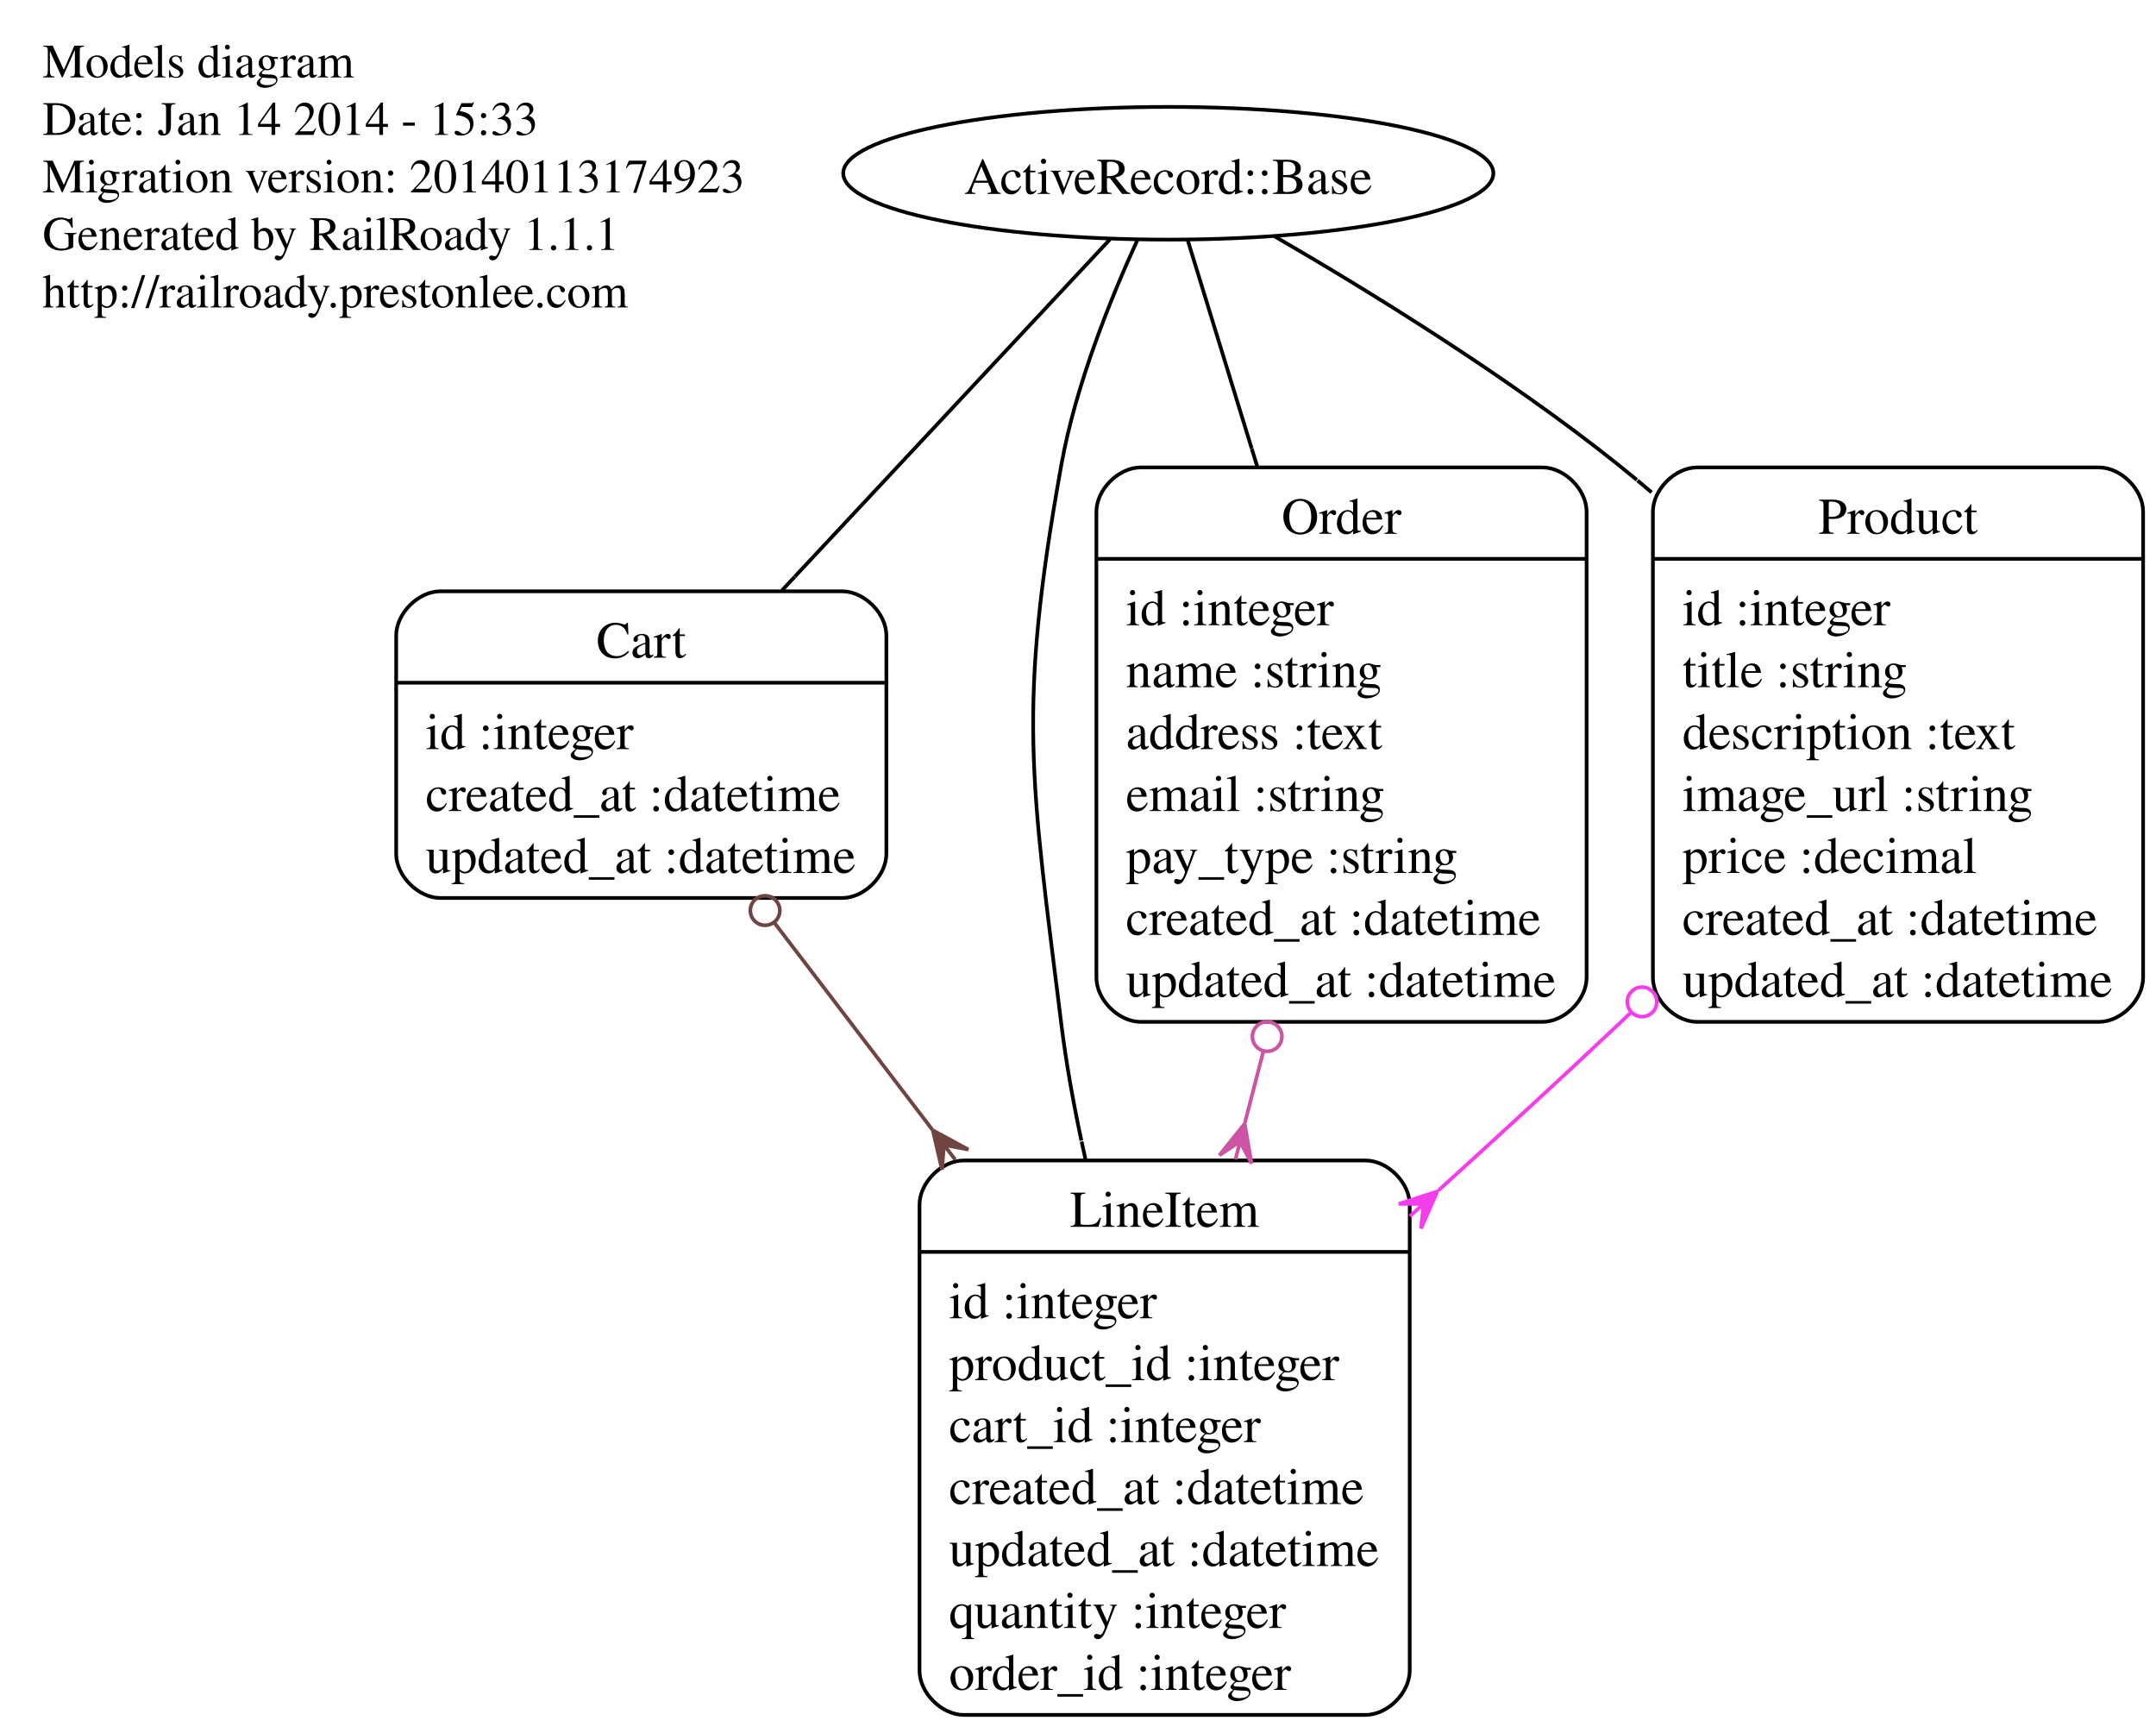
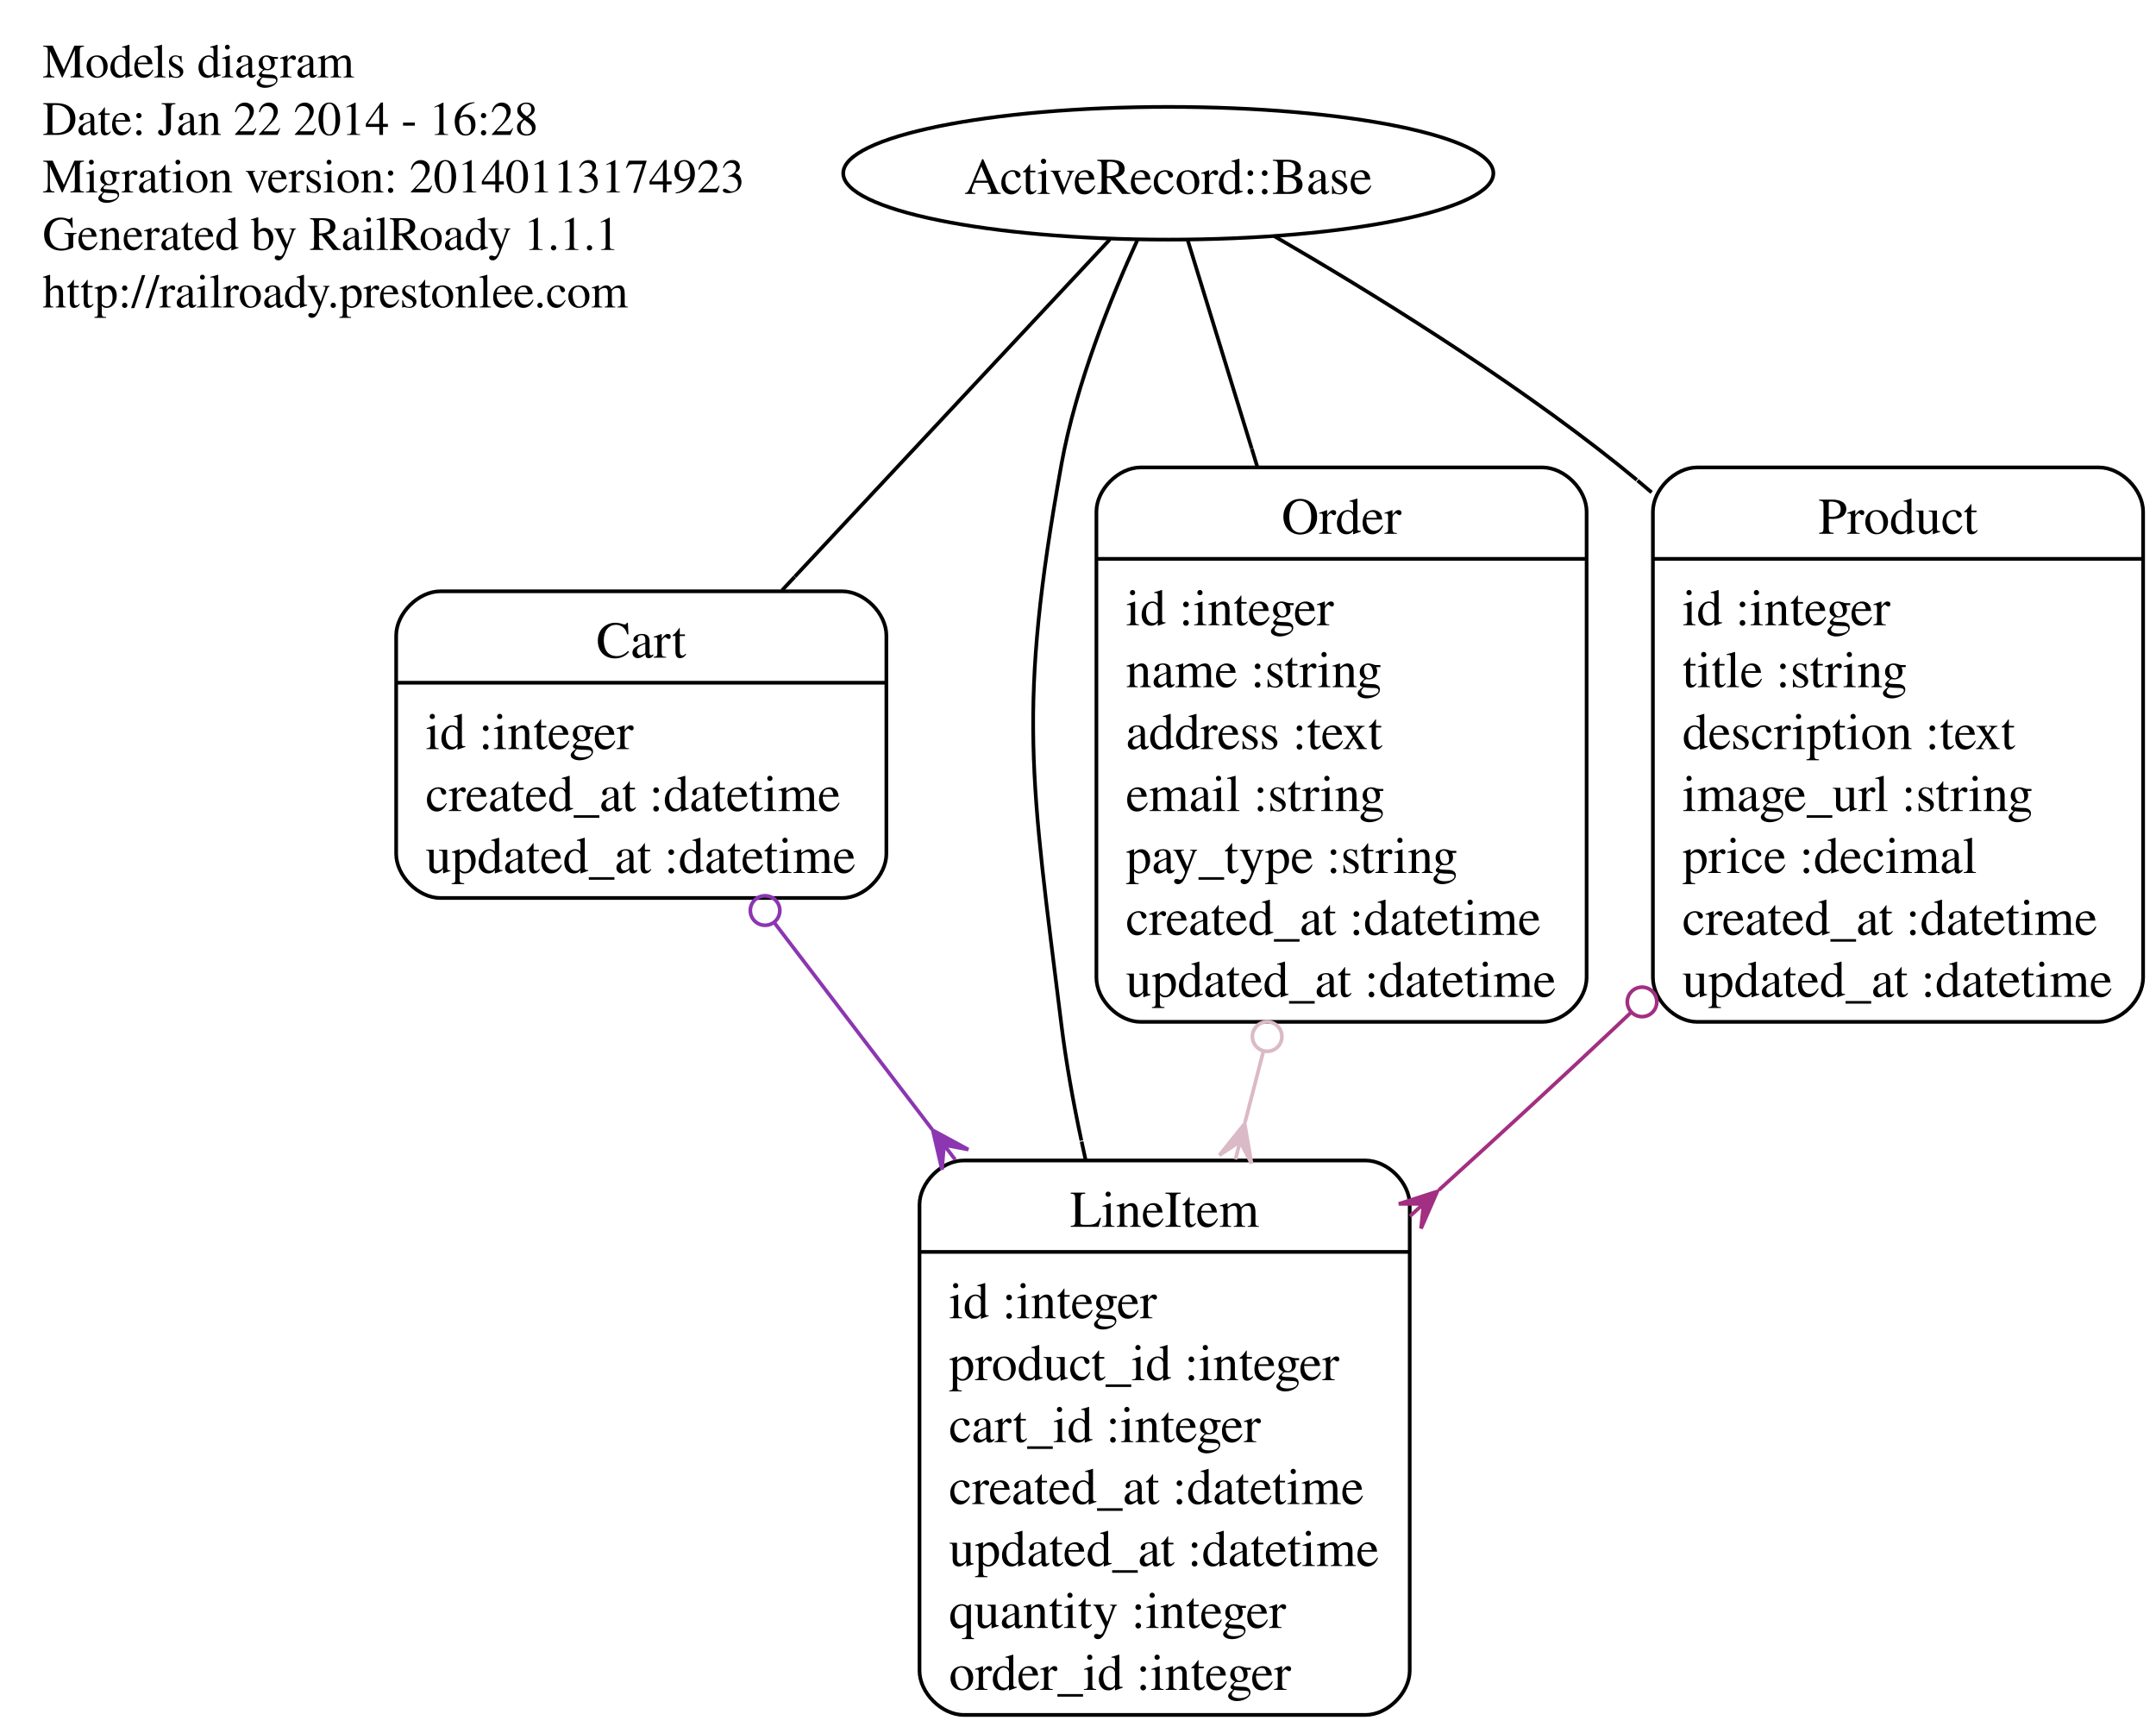
<svg xmlns="http://www.w3.org/2000/svg" width="585pt" height="470pt" viewBox="0.00 0.00 585.00 470.00">
  <g id="graph0" class="graph" transform="scale(1 1) rotate(0) translate(4 466)">
    <polygon fill="white" stroke="white" points="-4,4 -4,-466 581,-466 581,4 -4,4" />
    <g id="node1" class="node">
      <text text-anchor="start" x="7.55" y="-445" font-family="Times,serif" font-size="13.00">Models diagram</text>
-       <text text-anchor="start" x="7.55" y="-429.4" font-family="Times,serif" font-size="13.00">Date: Jan 14 2014 - 15:33</text>
+       <text text-anchor="start" x="7.55" y="-429.4" font-family="Times,serif" font-size="13.00">Date: Jan 22 2014 - 16:28</text>
      <text text-anchor="start" x="7.55" y="-413.8" font-family="Times,serif" font-size="13.00">Migration version: 20140113174923</text>
      <text text-anchor="start" x="7.55" y="-398.2" font-family="Times,serif" font-size="13.00">Generated by RailRoady 1.1.1</text>
      <text text-anchor="start" x="7.55" y="-382.6" font-family="Times,serif" font-size="13.00">http://railroady.prestonlee.com</text>
    </g>
    <g id="node2" class="node">
      <path fill="none" stroke="black" d="M115.495,-222.4C115.495,-222.4 224.505,-222.4 224.505,-222.4 230.505,-222.4 236.505,-228.4 236.505,-234.4 236.505,-234.4 236.505,-293.6 236.505,-293.6 236.505,-299.6 230.505,-305.6 224.505,-305.6 224.505,-305.6 115.495,-305.6 115.495,-305.6 109.495,-305.6 103.495,-299.6 103.495,-293.6 103.495,-293.6 103.495,-234.4 103.495,-234.4 103.495,-228.4 109.495,-222.4 115.495,-222.4" />
      <text text-anchor="middle" x="170" y="-287.6" font-family="Times,serif" font-size="14.00">Cart</text>
      <polyline fill="none" stroke="black" points="103.495,-280.8 236.505,-280.8 " />
      <text text-anchor="start" x="111.495" y="-262.8" font-family="Times,serif" font-size="14.00">id :integer</text>
      <text text-anchor="start" x="111.495" y="-246" font-family="Times,serif" font-size="14.00">created_at :datetime</text>
      <text text-anchor="start" x="111.495" y="-229.2" font-family="Times,serif" font-size="14.00">updated_at :datetime</text>
    </g>
    <g id="node3" class="node">
      <path fill="none" stroke="black" d="M257.495,-0.8C257.495,-0.8 366.505,-0.8 366.505,-0.8 372.505,-0.8 378.505,-6.8 378.505,-12.8 378.505,-12.8 378.505,-139.2 378.505,-139.2 378.505,-145.2 372.505,-151.2 366.505,-151.2 366.505,-151.2 257.495,-151.2 257.495,-151.2 251.495,-151.2 245.495,-145.2 245.495,-139.2 245.495,-139.2 245.495,-12.8 245.495,-12.8 245.495,-6.8 251.495,-0.8 257.495,-0.8" />
      <text text-anchor="middle" x="312" y="-133.2" font-family="Times,serif" font-size="14.00">LineItem</text>
      <polyline fill="none" stroke="black" points="245.495,-126.4 378.505,-126.4 " />
      <text text-anchor="start" x="253.495" y="-108.4" font-family="Times,serif" font-size="14.00">id :integer</text>
      <text text-anchor="start" x="253.495" y="-91.6" font-family="Times,serif" font-size="14.00">product_id :integer</text>
      <text text-anchor="start" x="253.495" y="-74.8" font-family="Times,serif" font-size="14.00">cart_id :integer</text>
      <text text-anchor="start" x="253.495" y="-58" font-family="Times,serif" font-size="14.00">created_at :datetime</text>
      <text text-anchor="start" x="253.495" y="-41.2" font-family="Times,serif" font-size="14.00">updated_at :datetime</text>
      <text text-anchor="start" x="253.495" y="-24.4" font-family="Times,serif" font-size="14.00">quantity :integer</text>
      <text text-anchor="start" x="253.495" y="-7.6" font-family="Times,serif" font-size="14.00">order_id :integer</text>
    </g>
    <g id="edge1" class="edge">
-       <path fill="none" stroke="#704541" d="M206.104,-215.709C219.137,-198.638 234.258,-178.832 248.922,-159.623" />
-       <ellipse fill="none" stroke="#704541" cx="203.59" cy="-219.002" rx="4" ry="4" />
-       <polygon fill="#704541" stroke="#704541" points="249.103,-159.386 258.748,-154.168 252.137,-155.412 255.172,-151.437 255.172,-151.437 255.172,-151.437 252.137,-155.412 251.595,-148.707 249.103,-159.386 249.103,-159.386" />
+       <path fill="none" stroke="#8c36b1" d="M206.104,-215.709C219.137,-198.638 234.258,-178.832 248.922,-159.623" />
+       <ellipse fill="none" stroke="#8c36b1" cx="203.59" cy="-219.002" rx="4" ry="4" />
+       <polygon fill="#8c36b1" stroke="#8c36b1" points="249.103,-159.386 258.748,-154.168 252.137,-155.412 255.172,-151.437 255.172,-151.437 255.172,-151.437 252.137,-155.412 251.595,-148.707 249.103,-159.386 249.103,-159.386" />
    </g>
    <g id="node4" class="node">
      <path fill="none" stroke="black" d="M305.495,-188.8C305.495,-188.8 414.505,-188.8 414.505,-188.8 420.505,-188.8 426.505,-194.8 426.505,-200.8 426.505,-200.8 426.505,-327.2 426.505,-327.2 426.505,-333.2 420.505,-339.2 414.505,-339.2 414.505,-339.2 305.495,-339.2 305.495,-339.2 299.495,-339.2 293.495,-333.2 293.495,-327.2 293.495,-327.2 293.495,-200.8 293.495,-200.8 293.495,-194.8 299.495,-188.8 305.495,-188.8" />
      <text text-anchor="middle" x="360" y="-321.2" font-family="Times,serif" font-size="14.00">Order</text>
      <polyline fill="none" stroke="black" points="293.495,-314.4 426.505,-314.4 " />
      <text text-anchor="start" x="301.495" y="-296.4" font-family="Times,serif" font-size="14.00">id :integer</text>
      <text text-anchor="start" x="301.495" y="-279.6" font-family="Times,serif" font-size="14.00">name :string</text>
      <text text-anchor="start" x="301.495" y="-262.8" font-family="Times,serif" font-size="14.00">address :text</text>
      <text text-anchor="start" x="301.495" y="-246" font-family="Times,serif" font-size="14.00">email :string</text>
      <text text-anchor="start" x="301.495" y="-229.2" font-family="Times,serif" font-size="14.00">pay_type :string</text>
      <text text-anchor="start" x="301.495" y="-212.4" font-family="Times,serif" font-size="14.00">created_at :datetime</text>
      <text text-anchor="start" x="301.495" y="-195.6" font-family="Times,serif" font-size="14.00">updated_at :datetime</text>
    </g>
    <g id="edge4" class="edge">
-       <path fill="none" stroke="#cd54a2" d="M338.809,-180.886C337.153,-174.468 335.479,-167.98 333.819,-161.547" />
-       <ellipse fill="none" stroke="#cd54a2" cx="339.823" cy="-184.813" rx="4" ry="4" />
-       <polygon fill="#cd54a2" stroke="#cd54a2" points="333.725,-161.182 335.583,-150.375 332.475,-156.341 331.226,-151.5 331.226,-151.5 331.226,-151.5 332.475,-156.341 326.868,-152.624 333.725,-161.182 333.725,-161.182" />
+       <path fill="none" stroke="#dabac7" d="M338.809,-180.886C337.153,-174.468 335.479,-167.98 333.819,-161.547" />
+       <ellipse fill="none" stroke="#dabac7" cx="339.823" cy="-184.813" rx="4" ry="4" />
+       <polygon fill="#dabac7" stroke="#dabac7" points="333.725,-161.182 335.583,-150.375 332.475,-156.341 331.226,-151.5 331.226,-151.5 331.226,-151.5 332.475,-156.341 326.868,-152.624 333.725,-161.182 333.725,-161.182" />
    </g>
    <g id="node5" class="node">
      <path fill="none" stroke="black" d="M456.495,-188.8C456.495,-188.8 565.505,-188.8 565.505,-188.8 571.505,-188.8 577.505,-194.8 577.505,-200.8 577.505,-200.8 577.505,-327.2 577.505,-327.2 577.505,-333.2 571.505,-339.2 565.505,-339.2 565.505,-339.2 456.495,-339.2 456.495,-339.2 450.495,-339.2 444.495,-333.2 444.495,-327.2 444.495,-327.2 444.495,-200.8 444.495,-200.8 444.495,-194.8 450.495,-188.8 456.495,-188.8" />
      <text text-anchor="middle" x="511" y="-321.2" font-family="Times,serif" font-size="14.00">Product</text>
      <polyline fill="none" stroke="black" points="444.495,-314.4 577.505,-314.4 " />
      <text text-anchor="start" x="452.495" y="-296.4" font-family="Times,serif" font-size="14.00">id :integer</text>
      <text text-anchor="start" x="452.495" y="-279.6" font-family="Times,serif" font-size="14.00">title :string</text>
      <text text-anchor="start" x="452.495" y="-262.8" font-family="Times,serif" font-size="14.00">description :text</text>
      <text text-anchor="start" x="452.495" y="-246" font-family="Times,serif" font-size="14.00">image_url :string</text>
      <text text-anchor="start" x="452.495" y="-229.2" font-family="Times,serif" font-size="14.00">price :decimal</text>
      <text text-anchor="start" x="452.495" y="-212.4" font-family="Times,serif" font-size="14.00">created_at :datetime</text>
      <text text-anchor="start" x="452.495" y="-195.6" font-family="Times,serif" font-size="14.00">updated_at :datetime</text>
    </g>
    <g id="edge6" class="edge">
-       <path fill="none" stroke="#f63dec" d="M438.51,-191.324C437.333,-190.206 436.163,-189.097 435,-188 419.45,-173.324 402.559,-157.812 386.418,-143.187" />
-       <ellipse fill="none" stroke="#f63dec" cx="441.543" cy="-194.218" rx="4" ry="4" />
-       <polygon fill="#f63dec" stroke="#f63dec" points="385.981,-142.792 381.581,-132.748 382.272,-139.439 378.563,-136.086 378.563,-136.086 378.563,-136.086 382.272,-139.439 375.546,-139.424 385.981,-142.792 385.981,-142.792" />
+       <path fill="none" stroke="#a22f81" d="M438.51,-191.324C437.333,-190.206 436.163,-189.097 435,-188 419.45,-173.324 402.559,-157.812 386.418,-143.187" />
+       <ellipse fill="none" stroke="#a22f81" cx="441.543" cy="-194.218" rx="4" ry="4" />
+       <polygon fill="#a22f81" stroke="#a22f81" points="385.981,-142.792 381.581,-132.748 382.272,-139.439 378.563,-136.086 378.563,-136.086 378.563,-136.086 382.272,-139.439 375.546,-139.424 385.981,-142.792 385.981,-142.792" />
    </g>
    <g id="node6" class="node">
      <ellipse fill="none" stroke="black" cx="313" cy="-419" rx="88.203" ry="18" />
      <text text-anchor="middle" x="313" y="-413.4" font-family="Times,serif" font-size="14.00">ActiveRecord::Base</text>
    </g>
    <g id="edge2" class="edge">
      <path fill="none" stroke="black" d="M297.15,-401.042C276.676,-379.136 240.269,-340.183 211.644,-309.557" />
      <polyline fill="none" stroke="black" points="208.194,-305.865 211.608,-309.517 " />
    </g>
    <g id="edge3" class="edge">
      <path fill="none" stroke="black" d="M304.595,-400.846C297.508,-385.367 287.913,-361.755 284,-340 272.04,-273.512 275.675,-255.041 284,-188 285.273,-177.746 287.184,-167.078 289.422,-156.588" />
      <polyline fill="none" stroke="black" points="290.545,-151.455 289.476,-156.34 " />
    </g>
    <g id="edge5" class="edge">
      <path fill="none" stroke="black" d="M318.3,-400.746C322.63,-386.651 329.084,-365.642 335.628,-344.338" />
      <polyline fill="none" stroke="black" points="337.114,-339.502 335.645,-344.282 " />
    </g>
    <g id="edge7" class="edge">
      <path fill="none" stroke="black" d="M341.759,-401.936C367.236,-387.174 404.943,-364 435,-340 436.711,-338.634 438.426,-337.234 440.141,-335.806" />
      <polyline fill="none" stroke="black" points="444.141,-332.428 440.321,-335.655 " />
    </g>
  </g>
</svg>
